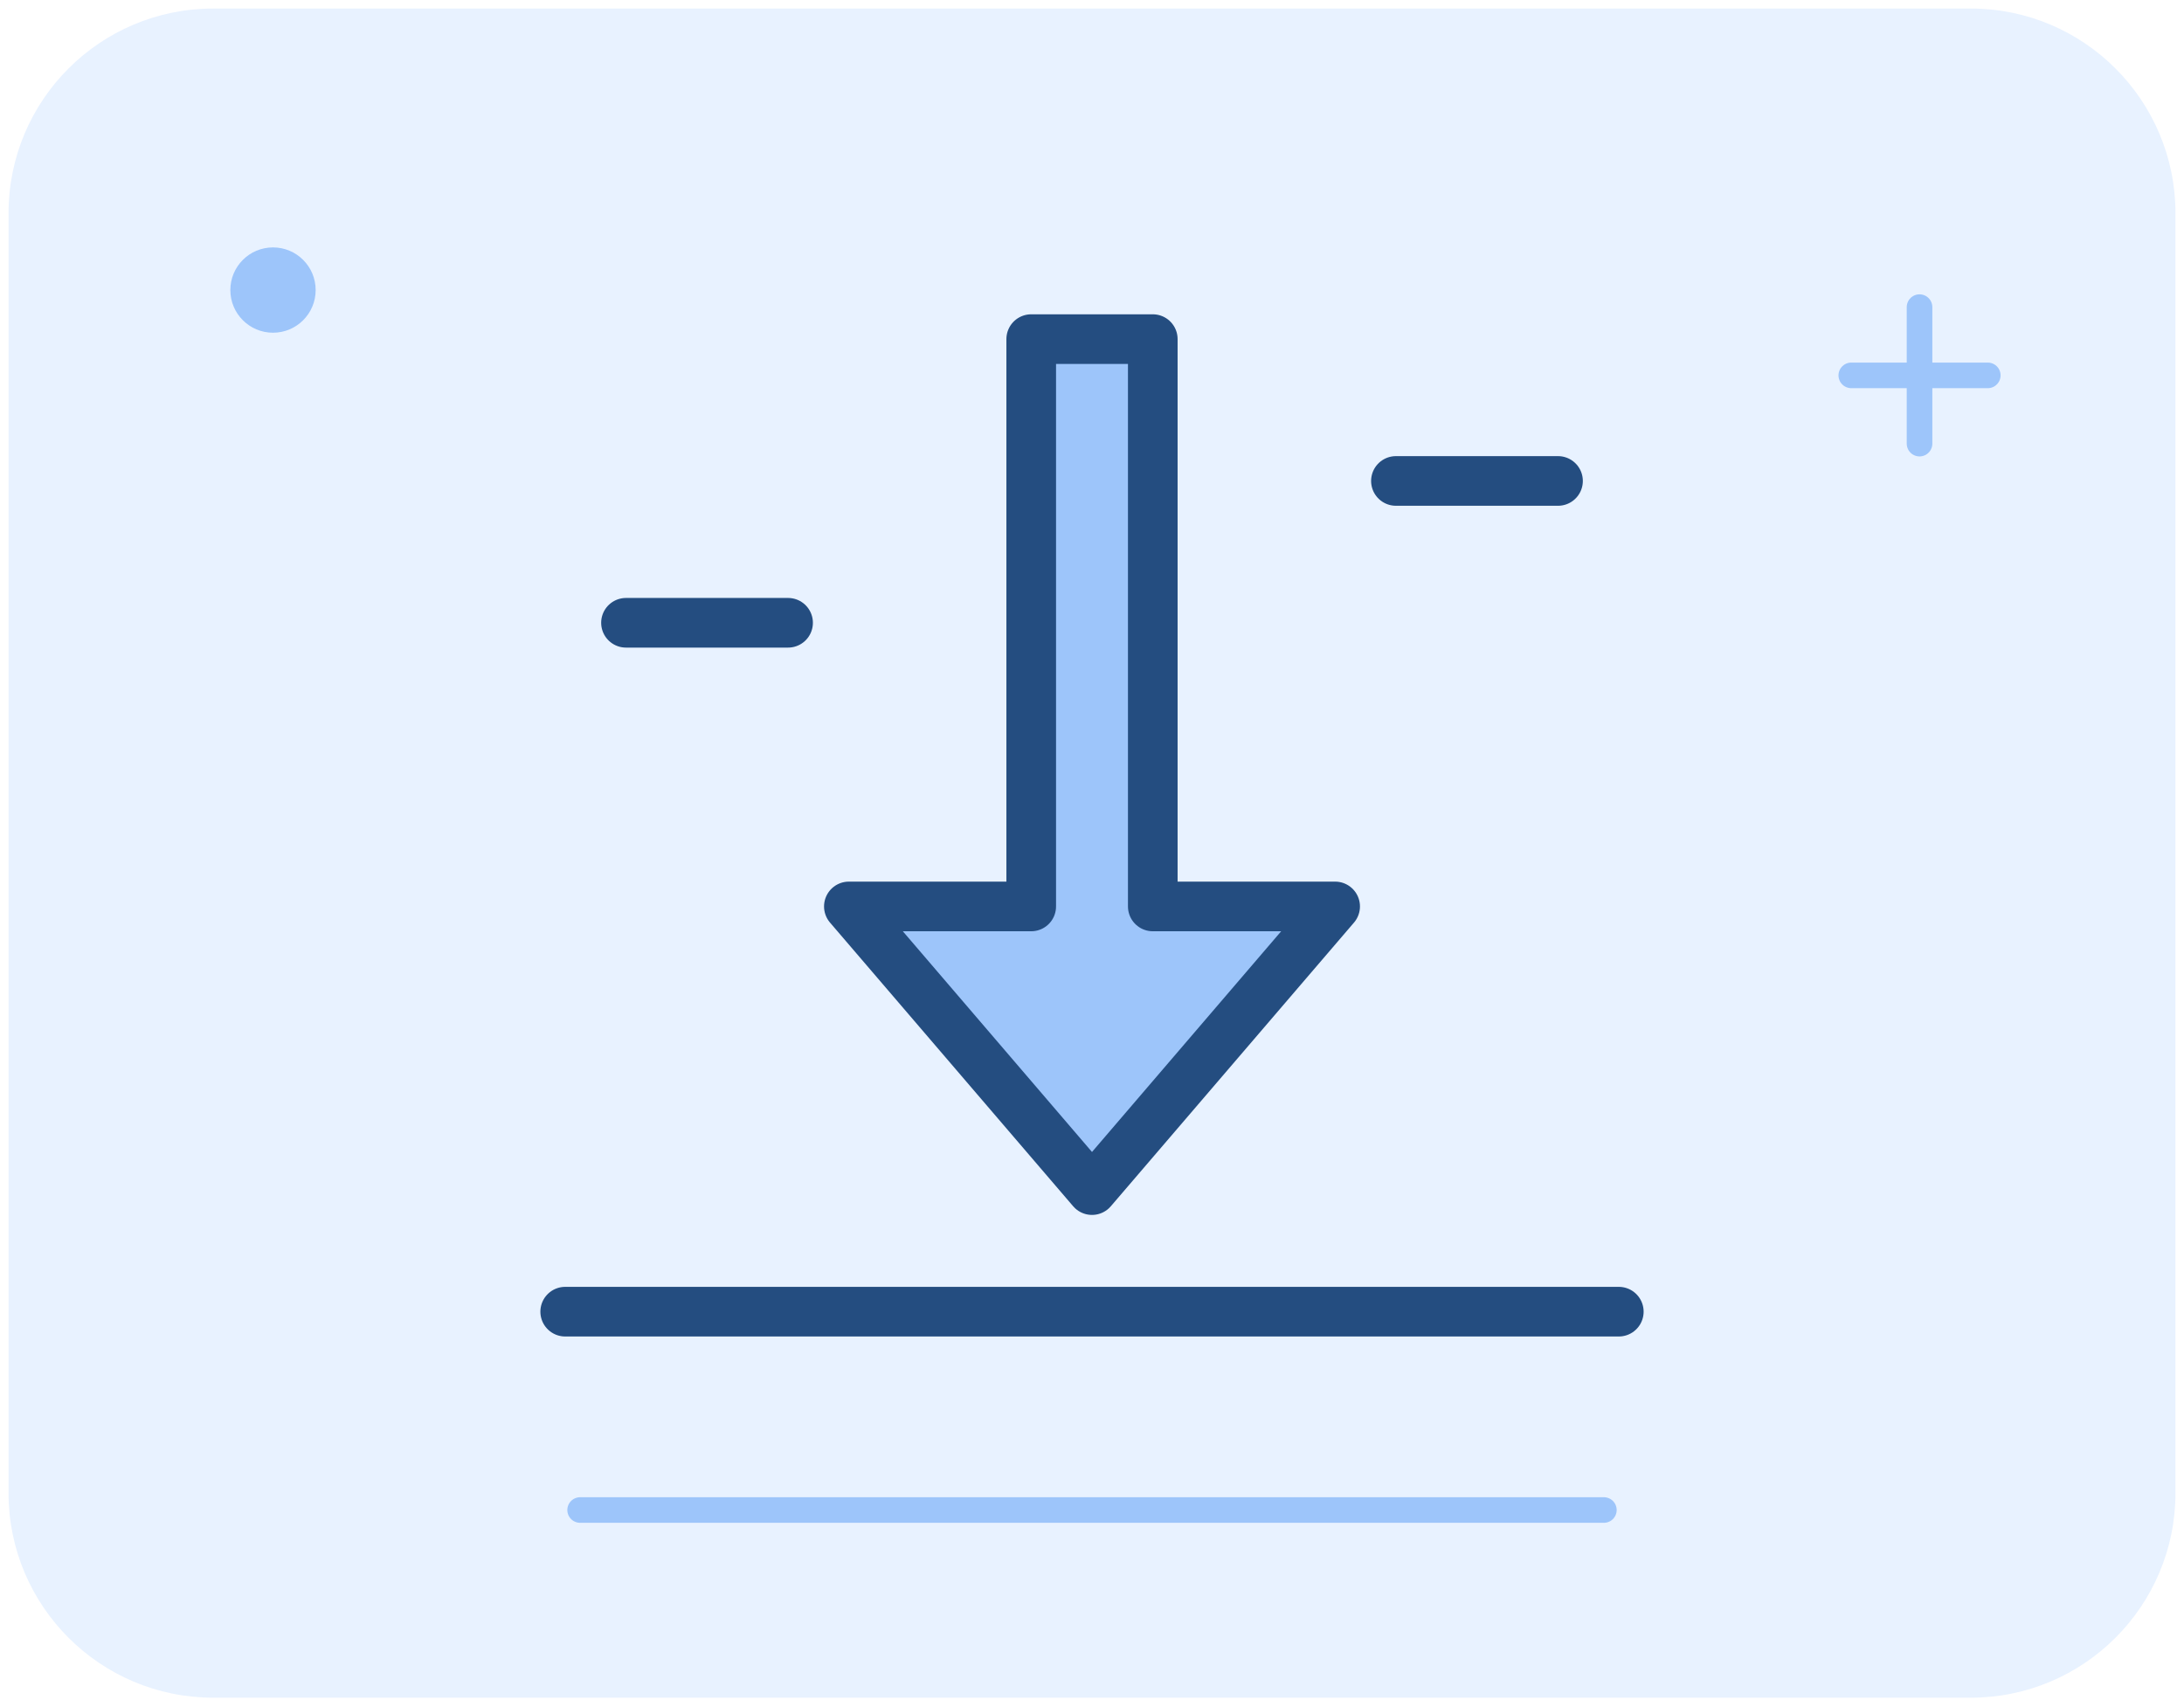
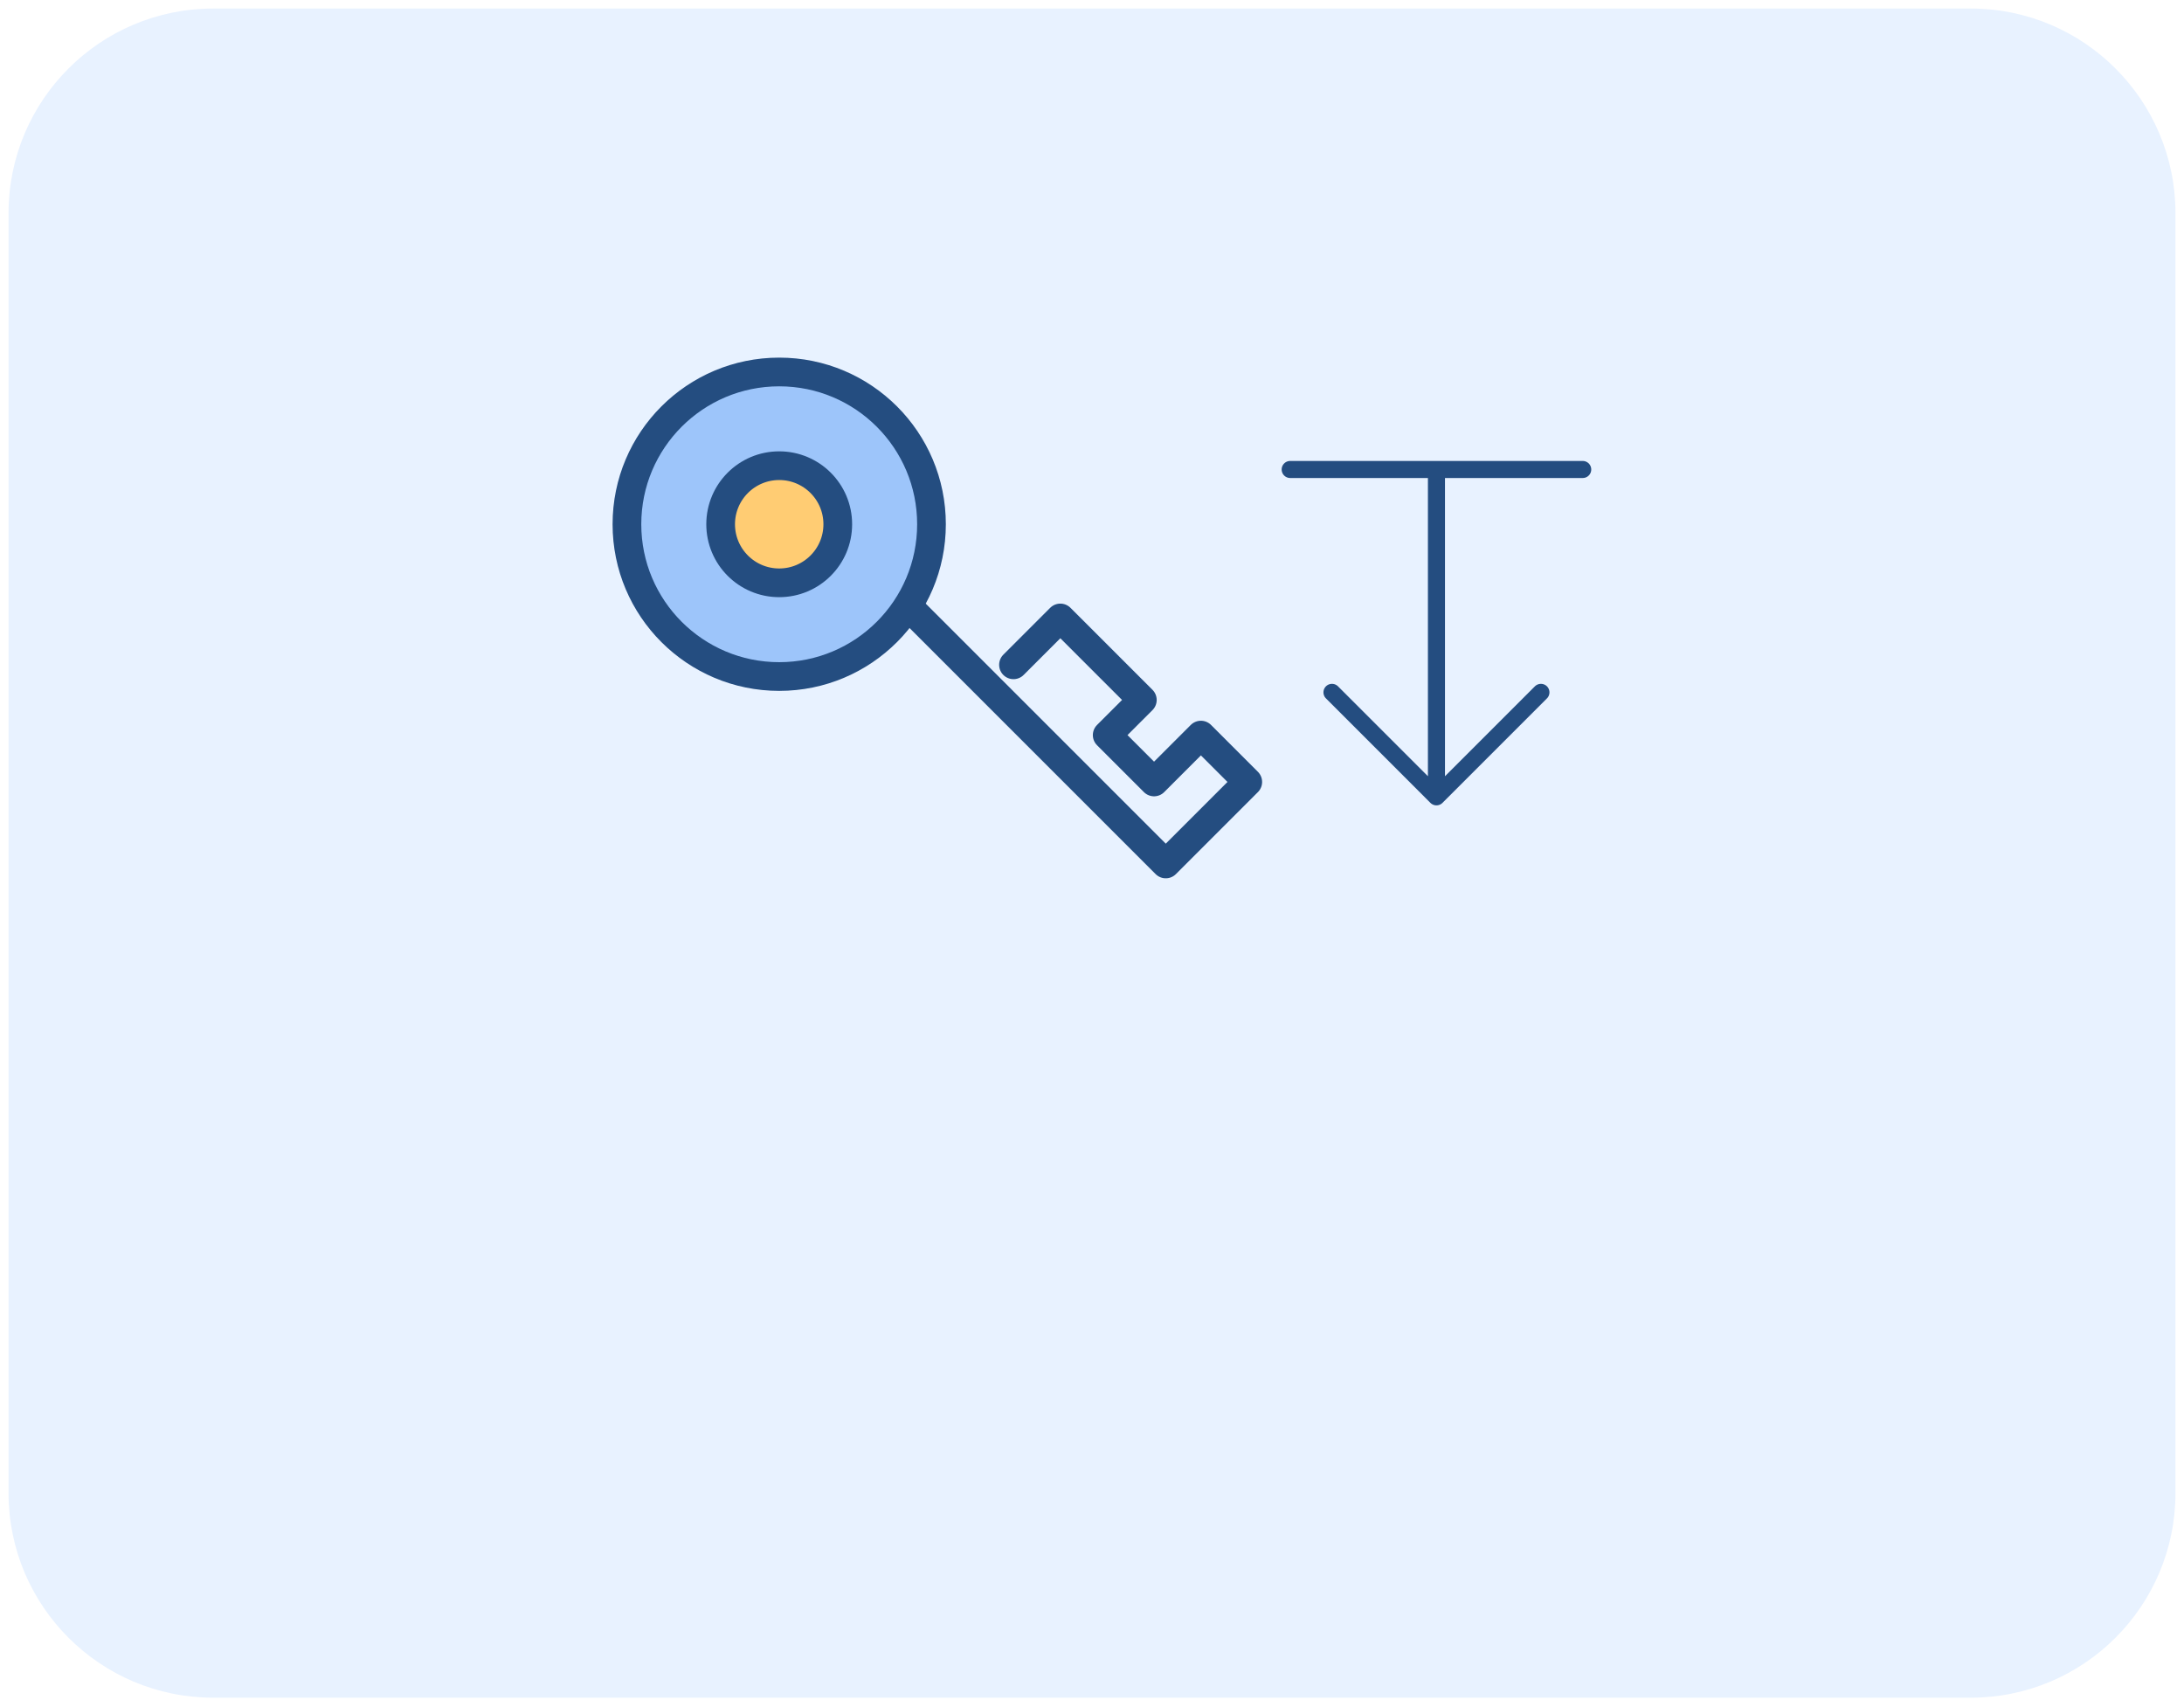
- <svg xmlns="http://www.w3.org/2000/svg" width="256" height="200" viewBox="0 0 256 200" font-family="system-ui,Noto Sans CJK SC,Microsoft YaHei,sans-serif" role="img">
+ <svg xmlns="http://www.w3.org/2000/svg" width="256" height="200" viewBox="0 0 256 200" font-family="system-ui,sans-serif" role="img">
  <rect x="1" y="1" width="254" height="198" rx="24" fill="#e8f2ff" />
-   <circle cx="32" cy="34" r="5" fill="#9dc5fa" />
-   <path d="M225 36v16m-8-8h16" stroke="#9dc5fa" stroke-width="3" stroke-linecap="round" />
-   <g transform="translate(52 16) scale(2.375)" stroke="#244d80" stroke-width="2.45" stroke-linecap="round" stroke-linejoin="round" fill="none">
-     <path d="M29 10h6v28h9L32 52 20 38h9z" fill="#9dc5fa" />
-     <path d="M6 58h52m-49-34h8m30-7h8" fill="none" />
+   <g transform="translate(52 20) scale(2.375)" stroke="#244d80" stroke-width="2.45" stroke-linecap="round" stroke-linejoin="round" fill="none">
+     <g transform="translate(5 3) scale(0.578125)">
+       <ellipse cx="20" cy="25" rx="13" ry="13" fill="#9dc5fa" />
+       <ellipse cx="20" cy="25" rx="5" ry="5" fill="#ffcc73" />
+       <path d="M31 32l22 22 7-7-4-4-4 4-4-4 3-3-7-7-4 4" fill="none" />
+     </g>
+     <g transform="translate(38 12) scale(0.34375)">
+       <path d="M32 9v46M17 40l15 15 15-15M11 8h42" fill="none" />
+     </g>
  </g>
-   <path d="M68 177h120" stroke="#9dc5fa" stroke-width="3" stroke-linecap="round" />
</svg>
